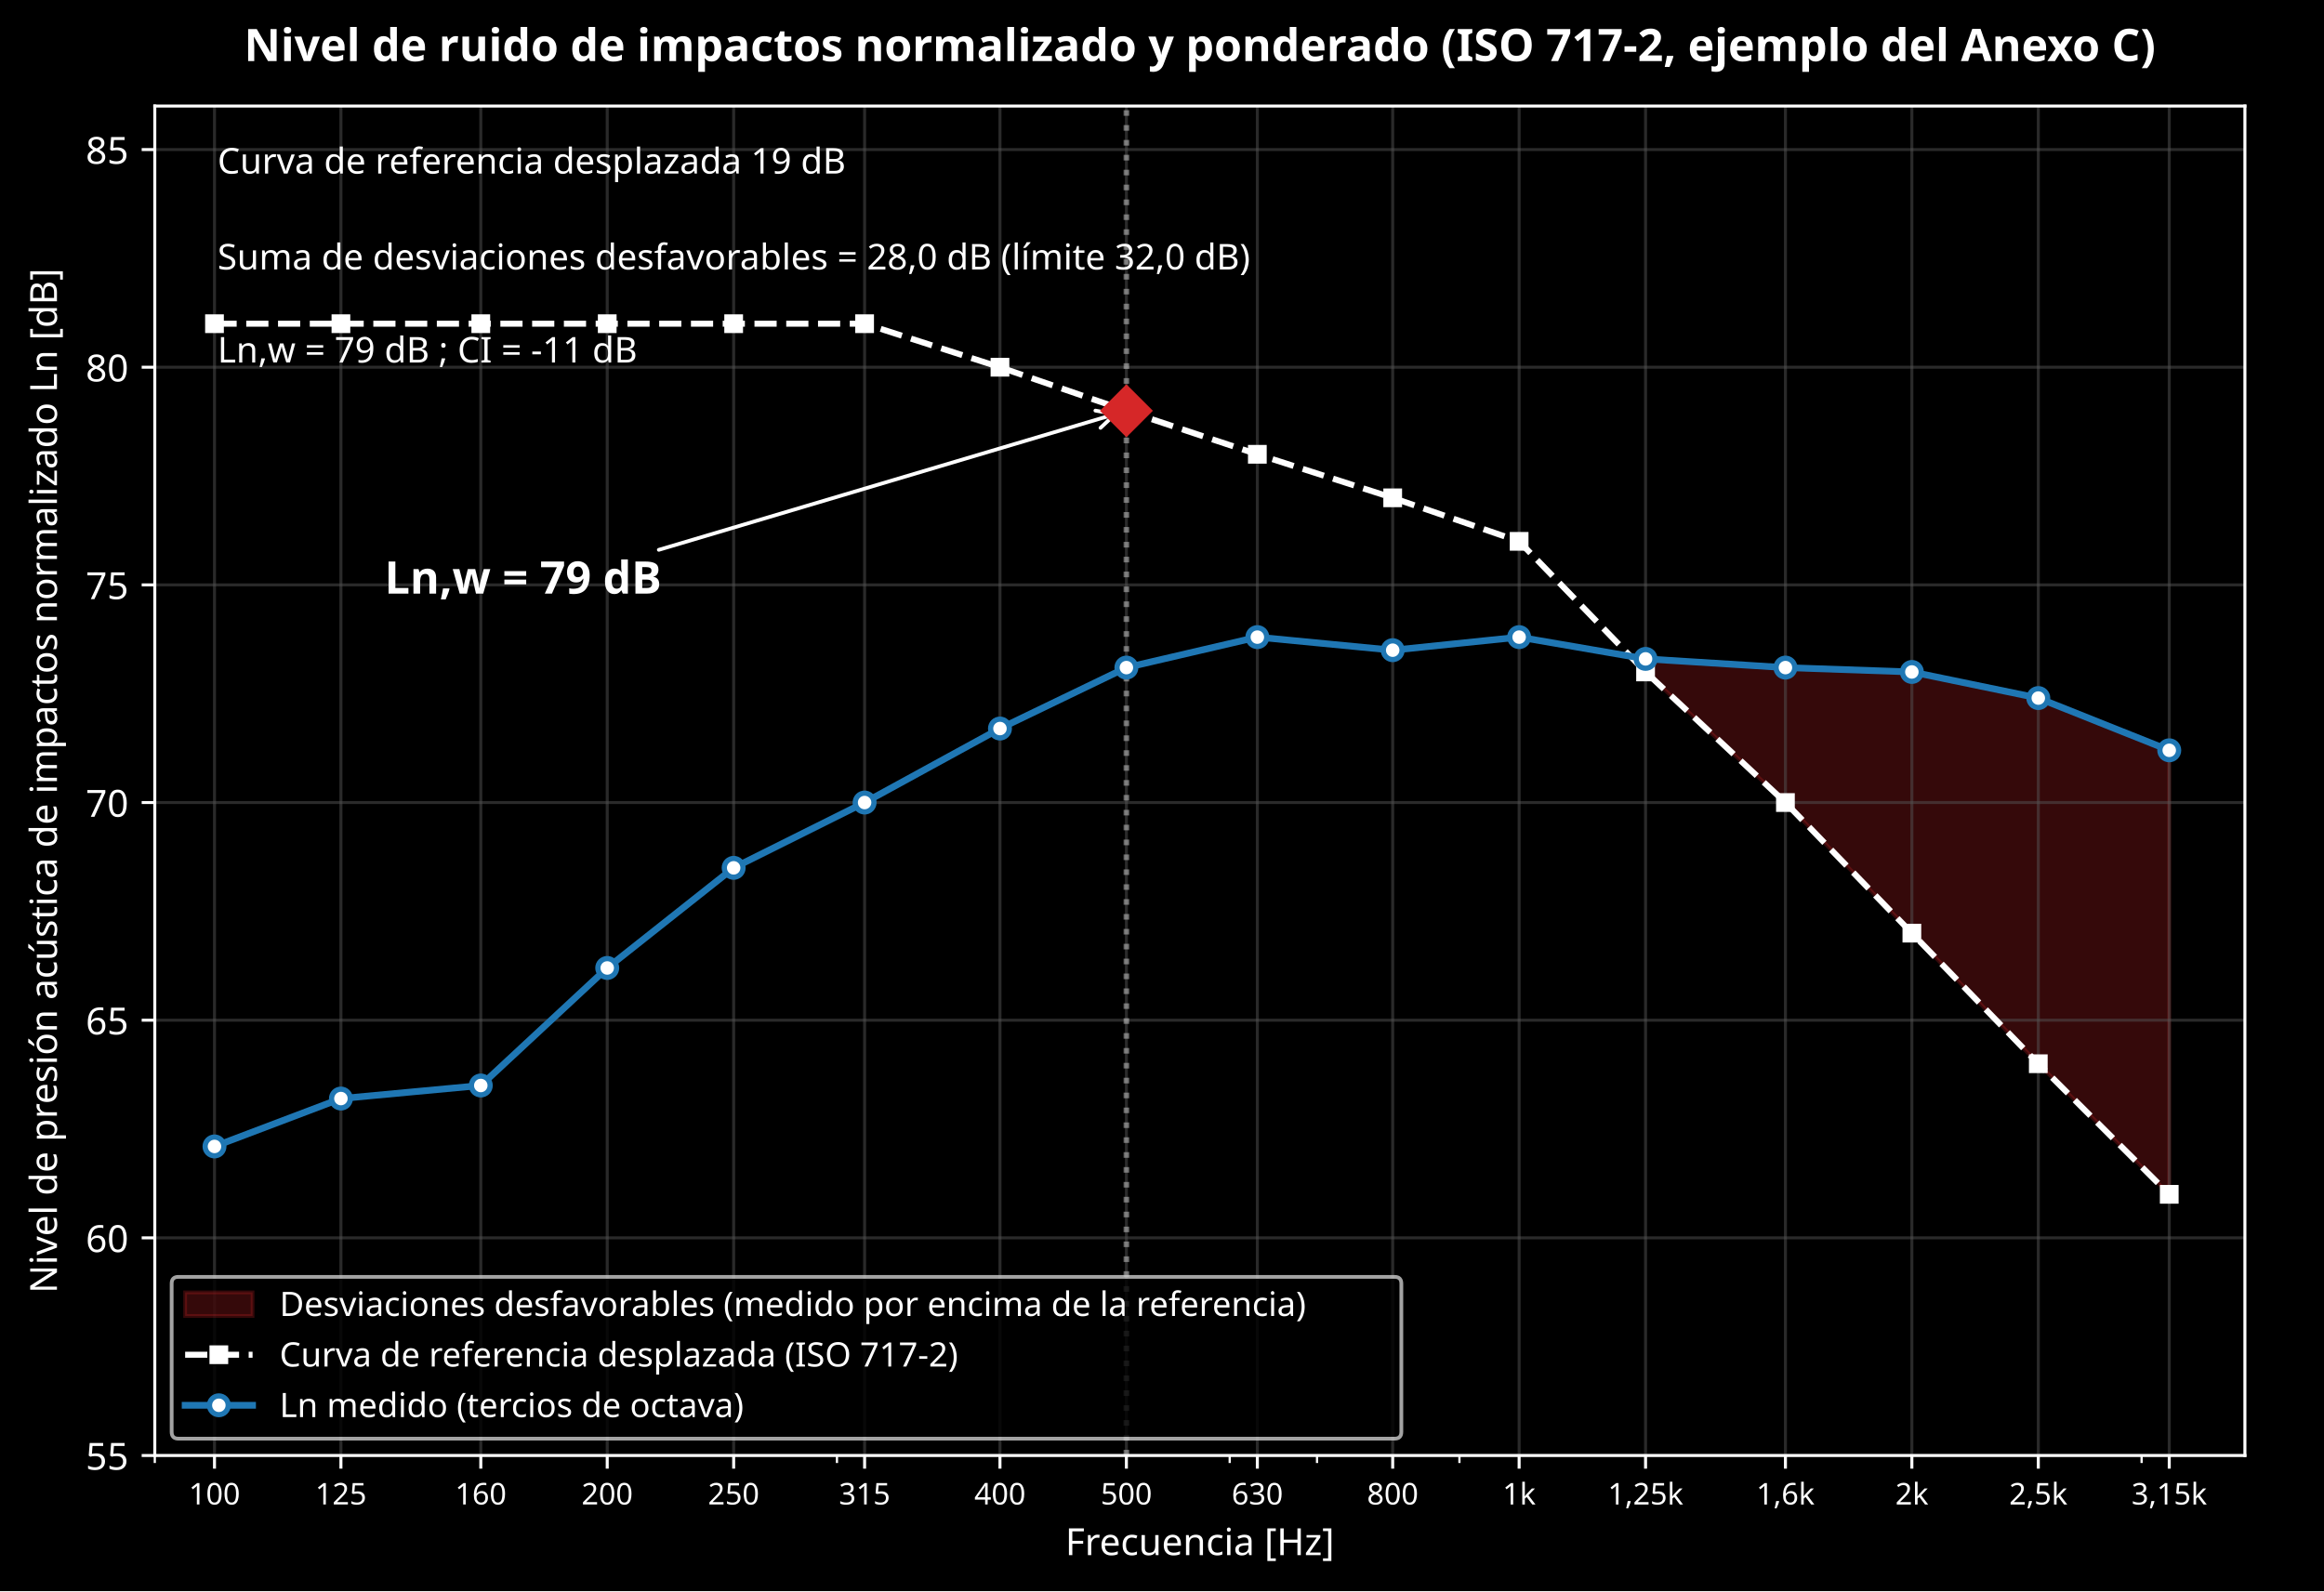
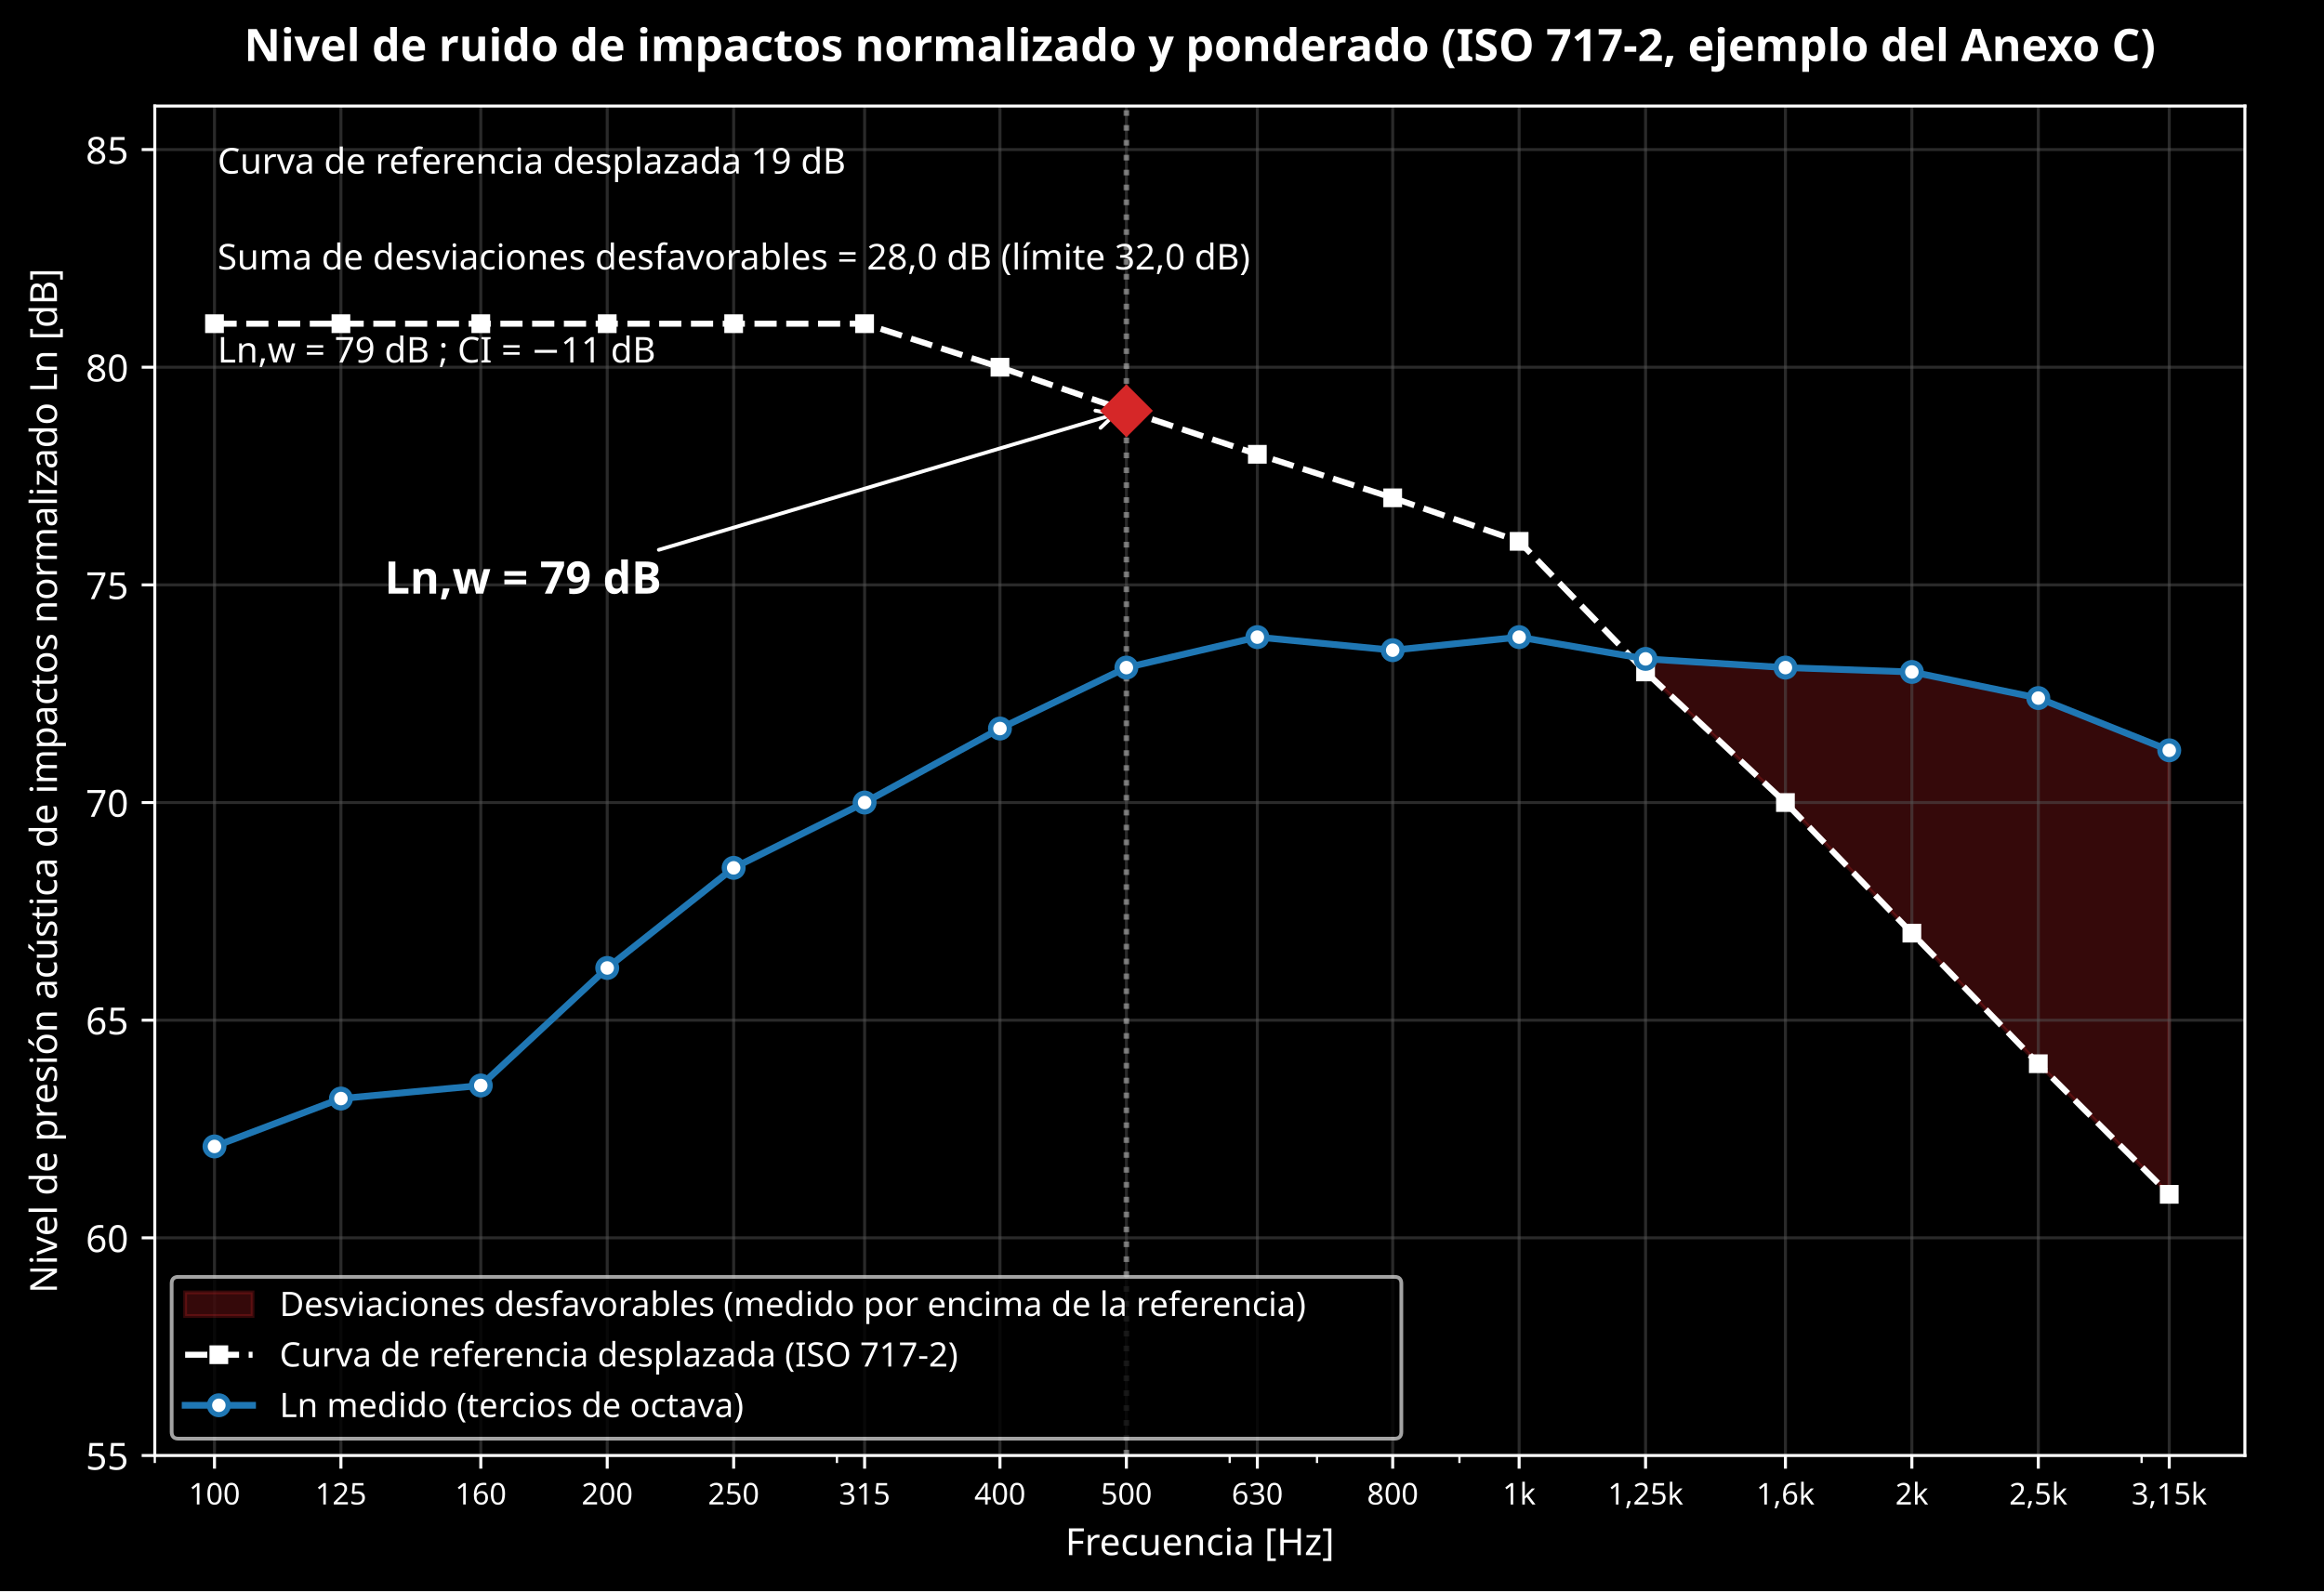
<svg xmlns="http://www.w3.org/2000/svg" xmlns:xlink="http://www.w3.org/1999/xlink" width="620.442pt" height="424.88pt" viewBox="0 0 620.442 424.88" version="1.1">
  <defs>
    <style type="text/css">*{stroke-linejoin: round; stroke-linecap: butt}</style>
  </defs>
  <g id="figure_1">
    <g id="patch_1">
      <path d="M 0 424.88  L 620.442 424.88  L 620.442 0  L 0 0  z " />
    </g>
    <g id="axes_1">
      <g id="patch_2">
        <path d="M 41.326 388.678  L 599.326 388.678  L 599.326 28.318  L 41.326 28.318  z " />
      </g>
      <g id="FillBetweenPolyCollection_1">
        <defs>
          <path id="mc6500e3a4c" d="M 435.644 -249.628  L 439.319 -245.443  L 476.66 -210.569  L 510.414 -175.696  L 544.168 -140.822  L 579.127 -105.949  L 579.127 -105.949  L 579.127 -224.519  L 544.168 -238.468  L 510.414 -245.443  L 476.66 -246.605  L 439.319 -248.93  z " style="stroke: #d62728; stroke-opacity: 0.25" />
        </defs>
        <g clip-path="url(#p4ca3869c32)">
          <use xlink:href="#mc6500e3a4c" x="0" y="424.88" style="fill: #d62728; fill-opacity: 0.25; stroke: #d62728; stroke-opacity: 0.25" />
        </g>
      </g>
      <g id="matplotlib.axis_1">
        <g id="xtick_1">
          <g id="line2d_1">
            <path d="M 57.263 388.678  L 57.263 28.318  " clip-path="url(#p4ca3869c32)" style="fill: none; stroke: #555555; stroke-opacity: 0.5; stroke-width: 0.8; stroke-linecap: square" />
          </g>
          <g id="line2d_2">
            <defs>
              <path id="m8d14ee1197" d="M 0 0  L 0 3.5  " style="stroke: #ffffff; stroke-width: 0.8" />
            </defs>
            <g>
              <use xlink:href="#m8d14ee1197" x="57.263" y="388.678" style="fill: #ffffff; stroke: #ffffff; stroke-width: 0.8" />
            </g>
          </g>
          <g id="text_1">
            <text style="font-size: 8px; font-family: sans-serif; text-anchor: middle; fill: #ffffff" x="57.263" y="401.756" transform="rotate(-0 57.26319 401.7563)">100</text>
          </g>
        </g>
        <g id="xtick_2">
          <g id="line2d_3">
            <path d="M 91.017 388.678  L 91.017 28.318  " clip-path="url(#p4ca3869c32)" style="fill: none; stroke: #555555; stroke-opacity: 0.5; stroke-width: 0.8; stroke-linecap: square" />
          </g>
          <g id="line2d_4">
            <g>
              <use xlink:href="#m8d14ee1197" x="91.017" y="388.678" style="fill: #ffffff; stroke: #ffffff; stroke-width: 0.8" />
            </g>
          </g>
          <g id="text_2">
            <text style="font-size: 8px; font-family: sans-serif; text-anchor: middle; fill: #ffffff" x="91.017" y="401.756" transform="rotate(-0 91.0171 401.7563)">125</text>
          </g>
        </g>
        <g id="xtick_3">
          <g id="line2d_5">
            <path d="M 128.358 388.678  L 128.358 28.318  " clip-path="url(#p4ca3869c32)" style="fill: none; stroke: #555555; stroke-opacity: 0.5; stroke-width: 0.8; stroke-linecap: square" />
          </g>
          <g id="line2d_6">
            <g>
              <use xlink:href="#m8d14ee1197" x="128.358" y="388.678" style="fill: #ffffff; stroke: #ffffff; stroke-width: 0.8" />
            </g>
          </g>
          <g id="text_3">
            <text style="font-size: 8px; font-family: sans-serif; text-anchor: middle; fill: #ffffff" x="128.358" y="401.756" transform="rotate(-0 128.3585 401.7563)">160</text>
          </g>
        </g>
        <g id="xtick_4">
          <g id="line2d_7">
            <path d="M 162.112 388.678  L 162.112 28.318  " clip-path="url(#p4ca3869c32)" style="fill: none; stroke: #555555; stroke-opacity: 0.5; stroke-width: 0.8; stroke-linecap: square" />
          </g>
          <g id="line2d_8">
            <g>
              <use xlink:href="#m8d14ee1197" x="162.112" y="388.678" style="fill: #ffffff; stroke: #ffffff; stroke-width: 0.8" />
            </g>
          </g>
          <g id="text_4">
            <text style="font-size: 8px; font-family: sans-serif; text-anchor: middle; fill: #ffffff" x="162.112" y="401.756" transform="rotate(-0 162.1124 401.7563)">200</text>
          </g>
        </g>
        <g id="xtick_5">
          <g id="line2d_9">
            <path d="M 195.866 388.678  L 195.866 28.318  " clip-path="url(#p4ca3869c32)" style="fill: none; stroke: #555555; stroke-opacity: 0.5; stroke-width: 0.8; stroke-linecap: square" />
          </g>
          <g id="line2d_10">
            <g>
              <use xlink:href="#m8d14ee1197" x="195.866" y="388.678" style="fill: #ffffff; stroke: #ffffff; stroke-width: 0.8" />
            </g>
          </g>
          <g id="text_5">
            <text style="font-size: 8px; font-family: sans-serif; text-anchor: middle; fill: #ffffff" x="195.866" y="401.756" transform="rotate(-0 195.8663 401.7563)">250</text>
          </g>
        </g>
        <g id="xtick_6">
          <g id="line2d_11">
            <path d="M 230.826 388.678  L 230.826 28.318  " clip-path="url(#p4ca3869c32)" style="fill: none; stroke: #555555; stroke-opacity: 0.5; stroke-width: 0.8; stroke-linecap: square" />
          </g>
          <g id="line2d_12">
            <g>
              <use xlink:href="#m8d14ee1197" x="230.826" y="388.678" style="fill: #ffffff; stroke: #ffffff; stroke-width: 0.8" />
            </g>
          </g>
          <g id="text_6">
            <text style="font-size: 8px; font-family: sans-serif; text-anchor: middle; fill: #ffffff" x="230.826" y="401.756" transform="rotate(-0 230.8255 401.7563)">315</text>
          </g>
        </g>
        <g id="xtick_7">
          <g id="line2d_13">
            <path d="M 266.962 388.678  L 266.962 28.318  " clip-path="url(#p4ca3869c32)" style="fill: none; stroke: #555555; stroke-opacity: 0.5; stroke-width: 0.8; stroke-linecap: square" />
          </g>
          <g id="line2d_14">
            <g>
              <use xlink:href="#m8d14ee1197" x="266.962" y="388.678" style="fill: #ffffff; stroke: #ffffff; stroke-width: 0.8" />
            </g>
          </g>
          <g id="text_7">
            <text style="font-size: 8px; font-family: sans-serif; text-anchor: middle; fill: #ffffff" x="266.962" y="401.756" transform="rotate(-0 266.9616 401.7563)">400</text>
          </g>
        </g>
        <g id="xtick_8">
          <g id="line2d_15">
            <path d="M 300.716 388.678  L 300.716 28.318  " clip-path="url(#p4ca3869c32)" style="fill: none; stroke: #555555; stroke-opacity: 0.5; stroke-width: 0.8; stroke-linecap: square" />
          </g>
          <g id="line2d_16">
            <g>
              <use xlink:href="#m8d14ee1197" x="300.716" y="388.678" style="fill: #ffffff; stroke: #ffffff; stroke-width: 0.8" />
            </g>
          </g>
          <g id="text_8">
            <text style="font-size: 8px; font-family: sans-serif; text-anchor: middle; fill: #ffffff" x="300.716" y="401.756" transform="rotate(-0 300.7155 401.7563)">500</text>
          </g>
        </g>
        <g id="xtick_9">
          <g id="line2d_17">
            <path d="M 335.675 388.678  L 335.675 28.318  " clip-path="url(#p4ca3869c32)" style="fill: none; stroke: #555555; stroke-opacity: 0.5; stroke-width: 0.8; stroke-linecap: square" />
          </g>
          <g id="line2d_18">
            <g>
              <use xlink:href="#m8d14ee1197" x="335.675" y="388.678" style="fill: #ffffff; stroke: #ffffff; stroke-width: 0.8" />
            </g>
          </g>
          <g id="text_9">
            <text style="font-size: 8px; font-family: sans-serif; text-anchor: middle; fill: #ffffff" x="335.675" y="401.756" transform="rotate(-0 335.6748 401.7563)">630</text>
          </g>
        </g>
        <g id="xtick_10">
          <g id="line2d_19">
            <path d="M 371.811 388.678  L 371.811 28.318  " clip-path="url(#p4ca3869c32)" style="fill: none; stroke: #555555; stroke-opacity: 0.5; stroke-width: 0.8; stroke-linecap: square" />
          </g>
          <g id="line2d_20">
            <g>
              <use xlink:href="#m8d14ee1197" x="371.811" y="388.678" style="fill: #ffffff; stroke: #ffffff; stroke-width: 0.8" />
            </g>
          </g>
          <g id="text_10">
            <text style="font-size: 8px; font-family: sans-serif; text-anchor: middle; fill: #ffffff" x="371.811" y="401.756" transform="rotate(-0 371.8108 401.7563)">800</text>
          </g>
        </g>
        <g id="xtick_11">
          <g id="line2d_21">
            <path d="M 405.565 388.678  L 405.565 28.318  " clip-path="url(#p4ca3869c32)" style="fill: none; stroke: #555555; stroke-opacity: 0.5; stroke-width: 0.8; stroke-linecap: square" />
          </g>
          <g id="line2d_22">
            <g>
              <use xlink:href="#m8d14ee1197" x="405.565" y="388.678" style="fill: #ffffff; stroke: #ffffff; stroke-width: 0.8" />
            </g>
          </g>
          <g id="text_11">
            <text style="font-size: 8px; font-family: sans-serif; text-anchor: middle; fill: #ffffff" x="405.565" y="401.757" transform="rotate(-0 405.5648 401.7569)">1k</text>
          </g>
        </g>
        <g id="xtick_12">
          <g id="line2d_23">
            <path d="M 439.319 388.678  L 439.319 28.318  " clip-path="url(#p4ca3869c32)" style="fill: none; stroke: #555555; stroke-opacity: 0.5; stroke-width: 0.8; stroke-linecap: square" />
          </g>
          <g id="line2d_24">
            <g>
              <use xlink:href="#m8d14ee1197" x="439.319" y="388.678" style="fill: #ffffff; stroke: #ffffff; stroke-width: 0.8" />
            </g>
          </g>
          <g id="text_12">
            <text style="font-size: 8px; font-family: sans-serif; text-anchor: middle; fill: #ffffff" x="439.319" y="401.757" transform="rotate(-0 439.3187 401.7569)">1,25k</text>
          </g>
        </g>
        <g id="xtick_13">
          <g id="line2d_25">
            <path d="M 476.66 388.678  L 476.66 28.318  " clip-path="url(#p4ca3869c32)" style="fill: none; stroke: #555555; stroke-opacity: 0.5; stroke-width: 0.8; stroke-linecap: square" />
          </g>
          <g id="line2d_26">
            <g>
              <use xlink:href="#m8d14ee1197" x="476.66" y="388.678" style="fill: #ffffff; stroke: #ffffff; stroke-width: 0.8" />
            </g>
          </g>
          <g id="text_13">
            <text style="font-size: 8px; font-family: sans-serif; text-anchor: middle; fill: #ffffff" x="476.66" y="401.757" transform="rotate(-0 476.6601 401.7569)">1,6k</text>
          </g>
        </g>
        <g id="xtick_14">
          <g id="line2d_27">
            <path d="M 510.414 388.678  L 510.414 28.318  " clip-path="url(#p4ca3869c32)" style="fill: none; stroke: #555555; stroke-opacity: 0.5; stroke-width: 0.8; stroke-linecap: square" />
          </g>
          <g id="line2d_28">
            <g>
              <use xlink:href="#m8d14ee1197" x="510.414" y="388.678" style="fill: #ffffff; stroke: #ffffff; stroke-width: 0.8" />
            </g>
          </g>
          <g id="text_14">
            <text style="font-size: 8px; font-family: sans-serif; text-anchor: middle; fill: #ffffff" x="510.414" y="401.757" transform="rotate(-0 510.414 401.7569)">2k</text>
          </g>
        </g>
        <g id="xtick_15">
          <g id="line2d_29">
            <path d="M 544.168 388.678  L 544.168 28.318  " clip-path="url(#p4ca3869c32)" style="fill: none; stroke: #555555; stroke-opacity: 0.5; stroke-width: 0.8; stroke-linecap: square" />
          </g>
          <g id="line2d_30">
            <g>
              <use xlink:href="#m8d14ee1197" x="544.168" y="388.678" style="fill: #ffffff; stroke: #ffffff; stroke-width: 0.8" />
            </g>
          </g>
          <g id="text_15">
            <text style="font-size: 8px; font-family: sans-serif; text-anchor: middle; fill: #ffffff" x="544.168" y="401.757" transform="rotate(-0 544.1679 401.7569)">2,5k</text>
          </g>
        </g>
        <g id="xtick_16">
          <g id="line2d_31">
            <path d="M 579.127 388.678  L 579.127 28.318  " clip-path="url(#p4ca3869c32)" style="fill: none; stroke: #555555; stroke-opacity: 0.5; stroke-width: 0.8; stroke-linecap: square" />
          </g>
          <g id="line2d_32">
            <g>
              <use xlink:href="#m8d14ee1197" x="579.127" y="388.678" style="fill: #ffffff; stroke: #ffffff; stroke-width: 0.8" />
            </g>
          </g>
          <g id="text_16">
            <text style="font-size: 8px; font-family: sans-serif; text-anchor: middle; fill: #ffffff" x="579.127" y="401.757" transform="rotate(-0 579.1271 401.7569)">3,15k</text>
          </g>
        </g>
        <g id="xtick_17">
          <g id="line2d_33">
            <defs>
              <path id="m1caa325441" d="M 0 0  L 0 2  " style="stroke: #ffffff; stroke-width: 0.6" />
            </defs>
            <g>
              <use xlink:href="#m1caa325441" x="41.326" y="388.678" style="fill: #ffffff; stroke: #ffffff; stroke-width: 0.6" />
            </g>
          </g>
        </g>
        <g id="xtick_18">
          <g id="line2d_34">
            <g>
              <use xlink:href="#m1caa325441" x="223.445" y="388.678" style="fill: #ffffff; stroke: #ffffff; stroke-width: 0.6" />
            </g>
          </g>
        </g>
        <g id="xtick_19">
          <g id="line2d_35">
            <g>
              <use xlink:href="#m1caa325441" x="328.294" y="388.678" style="fill: #ffffff; stroke: #ffffff; stroke-width: 0.6" />
            </g>
          </g>
        </g>
        <g id="xtick_20">
          <g id="line2d_36">
            <g>
              <use xlink:href="#m1caa325441" x="351.612" y="388.678" style="fill: #ffffff; stroke: #ffffff; stroke-width: 0.6" />
            </g>
          </g>
        </g>
        <g id="xtick_21">
          <g id="line2d_37">
            <g>
              <use xlink:href="#m1caa325441" x="389.627" y="388.678" style="fill: #ffffff; stroke: #ffffff; stroke-width: 0.6" />
            </g>
          </g>
        </g>
        <g id="xtick_22">
          <g id="line2d_38">
            <g>
              <use xlink:href="#m1caa325441" x="571.747" y="388.678" style="fill: #ffffff; stroke: #ffffff; stroke-width: 0.6" />
            </g>
          </g>
        </g>
        <g id="text_17">
          <text style="font-size: 10px; font-family: sans-serif; text-anchor: middle; fill: #ffffff" x="320.326" y="415.277" transform="rotate(-0 320.3258 415.2772)">Frecuencia [Hz]</text>
        </g>
      </g>
      <g id="matplotlib.axis_2">
        <g id="ytick_1">
          <g id="line2d_39">
            <path d="M 41.326 388.678  L 599.326 388.678  " clip-path="url(#p4ca3869c32)" style="fill: none; stroke: #555555; stroke-opacity: 0.5; stroke-width: 0.8; stroke-linecap: square" />
          </g>
          <g id="line2d_40">
            <defs>
              <path id="m5e07181663" d="M 0 0  L -3.5 0  " style="stroke: #ffffff; stroke-width: 0.8" />
            </defs>
            <g>
              <use xlink:href="#m5e07181663" x="41.326" y="388.678" style="fill: #ffffff; stroke: #ffffff; stroke-width: 0.8" />
            </g>
          </g>
          <g id="text_18">
            <text style="font-size: 10px; font-family: sans-serif; text-anchor: end; fill: #ffffff" x="34.326" y="392.477" transform="rotate(-0 34.32578 392.477)">55</text>
          </g>
        </g>
        <g id="ytick_2">
          <g id="line2d_41">
            <path d="M 41.326 330.556  L 599.326 330.556  " clip-path="url(#p4ca3869c32)" style="fill: none; stroke: #555555; stroke-opacity: 0.5; stroke-width: 0.8; stroke-linecap: square" />
          </g>
          <g id="line2d_42">
            <g>
              <use xlink:href="#m5e07181663" x="41.326" y="330.556" style="fill: #ffffff; stroke: #ffffff; stroke-width: 0.8" />
            </g>
          </g>
          <g id="text_19">
            <text style="font-size: 10px; font-family: sans-serif; text-anchor: end; fill: #ffffff" x="34.326" y="334.354" transform="rotate(-0 34.32578 334.3544)">60</text>
          </g>
        </g>
        <g id="ytick_3">
          <g id="line2d_43">
            <path d="M 41.326 272.433  L 599.326 272.433  " clip-path="url(#p4ca3869c32)" style="fill: none; stroke: #555555; stroke-opacity: 0.5; stroke-width: 0.8; stroke-linecap: square" />
          </g>
          <g id="line2d_44">
            <g>
              <use xlink:href="#m5e07181663" x="41.326" y="272.433" style="fill: #ffffff; stroke: #ffffff; stroke-width: 0.8" />
            </g>
          </g>
          <g id="text_20">
            <text style="font-size: 10px; font-family: sans-serif; text-anchor: end; fill: #ffffff" x="34.326" y="276.232" transform="rotate(-0 34.32578 276.2318)">65</text>
          </g>
        </g>
        <g id="ytick_4">
          <g id="line2d_45">
            <path d="M 41.326 214.31  L 599.326 214.31  " clip-path="url(#p4ca3869c32)" style="fill: none; stroke: #555555; stroke-opacity: 0.5; stroke-width: 0.8; stroke-linecap: square" />
          </g>
          <g id="line2d_46">
            <g>
              <use xlink:href="#m5e07181663" x="41.326" y="214.31" style="fill: #ffffff; stroke: #ffffff; stroke-width: 0.8" />
            </g>
          </g>
          <g id="text_21">
            <text style="font-size: 10px; font-family: sans-serif; text-anchor: end; fill: #ffffff" x="34.326" y="218.109" transform="rotate(-0 34.32578 218.1092)">70</text>
          </g>
        </g>
        <g id="ytick_5">
          <g id="line2d_47">
            <path d="M 41.326 156.188  L 599.326 156.188  " clip-path="url(#p4ca3869c32)" style="fill: none; stroke: #555555; stroke-opacity: 0.5; stroke-width: 0.8; stroke-linecap: square" />
          </g>
          <g id="line2d_48">
            <g>
              <use xlink:href="#m5e07181663" x="41.326" y="156.188" style="fill: #ffffff; stroke: #ffffff; stroke-width: 0.8" />
            </g>
          </g>
          <g id="text_22">
            <text style="font-size: 10px; font-family: sans-serif; text-anchor: end; fill: #ffffff" x="34.326" y="159.987" transform="rotate(-0 34.32578 159.9866)">75</text>
          </g>
        </g>
        <g id="ytick_6">
          <g id="line2d_49">
            <path d="M 41.326 98.065  L 599.326 98.065  " clip-path="url(#p4ca3869c32)" style="fill: none; stroke: #555555; stroke-opacity: 0.5; stroke-width: 0.8; stroke-linecap: square" />
          </g>
          <g id="line2d_50">
            <g>
              <use xlink:href="#m5e07181663" x="41.326" y="98.065" style="fill: #ffffff; stroke: #ffffff; stroke-width: 0.8" />
            </g>
          </g>
          <g id="text_23">
            <text style="font-size: 10px; font-family: sans-serif; text-anchor: end; fill: #ffffff" x="34.326" y="101.864" transform="rotate(-0 34.32578 101.8641)">80</text>
          </g>
        </g>
        <g id="ytick_7">
          <g id="line2d_51">
            <path d="M 41.326 39.943  L 599.326 39.943  " clip-path="url(#p4ca3869c32)" style="fill: none; stroke: #555555; stroke-opacity: 0.5; stroke-width: 0.8; stroke-linecap: square" />
          </g>
          <g id="line2d_52">
            <g>
              <use xlink:href="#m5e07181663" x="41.326" y="39.943" style="fill: #ffffff; stroke: #ffffff; stroke-width: 0.8" />
            </g>
          </g>
          <g id="text_24">
            <text style="font-size: 10px; font-family: sans-serif; text-anchor: end; fill: #ffffff" x="34.326" y="43.741" transform="rotate(-0 34.32578 43.74147)">85</text>
          </g>
        </g>
        <g id="text_25">
          <text style="font-size: 10px; font-family: sans-serif; text-anchor: middle; fill: #ffffff" x="15.198" y="208.498" transform="rotate(-90 15.19844 208.4981)">Nivel de presión acústica de impactos normalizado Ln [dB]</text>
        </g>
      </g>
      <g id="line2d_53">
        <path d="M 300.716 388.678  L 300.716 28.318  " clip-path="url(#p4ca3869c32)" style="fill: none; stroke-dasharray: 1.5,2.475; stroke-dashoffset: 0; stroke: #ffffff; stroke-opacity: 0.4; stroke-width: 1.5" />
      </g>
      <g id="patch_3">
        <path d="M 41.326 388.678  L 41.326 28.318  " style="fill: none; stroke: #ffffff; stroke-width: 0.8; stroke-linejoin: miter; stroke-linecap: square" />
      </g>
      <g id="patch_4">
        <path d="M 599.326 388.678  L 599.326 28.318  " style="fill: none; stroke: #ffffff; stroke-width: 0.8; stroke-linejoin: miter; stroke-linecap: square" />
      </g>
      <g id="patch_5">
        <path d="M 41.326 388.678  L 599.326 388.678  " style="fill: none; stroke: #ffffff; stroke-width: 0.8; stroke-linejoin: miter; stroke-linecap: square" />
      </g>
      <g id="patch_6">
        <path d="M 41.326 28.318  L 599.326 28.318  " style="fill: none; stroke: #ffffff; stroke-width: 0.8; stroke-linejoin: miter; stroke-linecap: square" />
      </g>
      <g id="line2d_54">
        <path d="M 57.263 86.441  L 91.017 86.441  L 128.358 86.441  L 162.112 86.441  L 195.866 86.441  L 230.826 86.441  L 266.962 98.065  L 300.716 109.69  L 335.675 121.314  L 371.811 132.939  L 405.565 144.563  L 439.319 179.437  L 476.66 214.31  L 510.414 249.184  L 544.168 284.057  L 579.127 318.931  " clip-path="url(#p4ca3869c32)" style="fill: none; stroke-dasharray: 5.92,2.56; stroke-dashoffset: 0; stroke: #ffffff; stroke-width: 1.6" />
        <defs>
          <path id="m407a707e6f" d="M -2 2  L 2 2  L 2 -2  L -2 -2  z " style="stroke: #ffffff; stroke-linejoin: miter" />
        </defs>
        <g clip-path="url(#p4ca3869c32)">
          <use xlink:href="#m407a707e6f" x="57.263" y="86.441" style="fill: #ffffff; stroke: #ffffff; stroke-linejoin: miter" />
          <use xlink:href="#m407a707e6f" x="91.017" y="86.441" style="fill: #ffffff; stroke: #ffffff; stroke-linejoin: miter" />
          <use xlink:href="#m407a707e6f" x="128.358" y="86.441" style="fill: #ffffff; stroke: #ffffff; stroke-linejoin: miter" />
          <use xlink:href="#m407a707e6f" x="162.112" y="86.441" style="fill: #ffffff; stroke: #ffffff; stroke-linejoin: miter" />
          <use xlink:href="#m407a707e6f" x="195.866" y="86.441" style="fill: #ffffff; stroke: #ffffff; stroke-linejoin: miter" />
          <use xlink:href="#m407a707e6f" x="230.826" y="86.441" style="fill: #ffffff; stroke: #ffffff; stroke-linejoin: miter" />
          <use xlink:href="#m407a707e6f" x="266.962" y="98.065" style="fill: #ffffff; stroke: #ffffff; stroke-linejoin: miter" />
          <use xlink:href="#m407a707e6f" x="300.716" y="109.69" style="fill: #ffffff; stroke: #ffffff; stroke-linejoin: miter" />
          <use xlink:href="#m407a707e6f" x="335.675" y="121.314" style="fill: #ffffff; stroke: #ffffff; stroke-linejoin: miter" />
          <use xlink:href="#m407a707e6f" x="371.811" y="132.939" style="fill: #ffffff; stroke: #ffffff; stroke-linejoin: miter" />
          <use xlink:href="#m407a707e6f" x="405.565" y="144.563" style="fill: #ffffff; stroke: #ffffff; stroke-linejoin: miter" />
          <use xlink:href="#m407a707e6f" x="439.319" y="179.437" style="fill: #ffffff; stroke: #ffffff; stroke-linejoin: miter" />
          <use xlink:href="#m407a707e6f" x="476.66" y="214.31" style="fill: #ffffff; stroke: #ffffff; stroke-linejoin: miter" />
          <use xlink:href="#m407a707e6f" x="510.414" y="249.184" style="fill: #ffffff; stroke: #ffffff; stroke-linejoin: miter" />
          <use xlink:href="#m407a707e6f" x="544.168" y="284.057" style="fill: #ffffff; stroke: #ffffff; stroke-linejoin: miter" />
          <use xlink:href="#m407a707e6f" x="579.127" y="318.931" style="fill: #ffffff; stroke: #ffffff; stroke-linejoin: miter" />
        </g>
      </g>
      <g id="patch_7">
        <path d="M 175.889 146.826  Q 237.344 128.543 297.728 110.579  " style="fill: none; stroke: #ffffff; stroke-linecap: round" />
        <path d="M 292.443 109.647  L 297.728 110.579  L 293.811 114.248  " style="fill: none; stroke: #ffffff; stroke-linecap: round" />
      </g>
      <g id="text_26">
        <text style="font-weight: 700; font-size: 12px; font-family: sans-serif; text-anchor: start; fill: #ffffff" x="102.659" y="158.513" transform="rotate(-0 102.6586 158.5127)">Ln,w = 79 dB</text>
      </g>
      <g id="text_27">
        <text style="font-size: 9.5px; font-family: sans-serif; text-anchor: start; fill: #ffffff" x="58.066" y="46.347" transform="rotate(-0 58.06578 46.34744)">Curva de referencia desplazada 19 dB</text>
      </g>
      <g id="text_28">
        <text style="font-size: 9.5px; font-family: sans-serif; text-anchor: start; fill: #ffffff" x="58.066" y="71.953" transform="rotate(-0 58.06578 71.95264)">Suma de desviaciones desfavorables = 28,0 dB  (límite 32,0 dB)</text>
      </g>
      <g id="text_29">
-         <text style="font-size: 9.5px; font-family: sans-serif; text-anchor: start; fill: #ffffff" x="58.066" y="96.798" transform="rotate(-0 58.06578 96.79784)">Ln,w = 79 dB ; CI = -11 dB</text>
+         <text style="font-size: 9.5px; font-family: sans-serif; text-anchor: start; fill: #ffffff" x="58.066" y="96.798" transform="rotate(-0 58.06578 96.79784)">Ln,w = 79 dB ; CI = −11 dB</text>
      </g>
      <g id="text_30">
        <text style="font-weight: 700; font-size: 12px; font-family: sans-serif; text-anchor: middle; fill: #ffffff" x="320.326" y="16.318" transform="rotate(-0 320.3258 16.31812)">Nivel de ruido de impactos normalizado y ponderado (ISO 717-2, ejemplo del Anexo C)</text>
      </g>
      <g id="line2d_55">
        <path d="M 57.263 306.144  L 91.017 293.357  L 128.358 289.87  L 162.112 258.484  L 195.866 231.747  L 230.826 214.31  L 266.962 194.549  L 300.716 178.274  L 335.675 170.137  L 371.811 173.625  L 405.565 170.137  L 439.319 175.949  L 476.66 178.274  L 510.414 179.437  L 544.168 186.412  L 579.127 200.361  " clip-path="url(#p4ca3869c32)" style="fill: none; stroke: #1f77b4; stroke-width: 1.8; stroke-linecap: square" />
        <defs>
          <path id="m25a7acf748" d="M 0 2.5  C 0.663 2.5 1.299 2.237 1.768 1.768  C 2.237 1.299 2.5 0.663 2.5 0  C 2.5 -0.663 2.237 -1.299 1.768 -1.768  C 1.299 -2.237 0.663 -2.5 0 -2.5  C -0.663 -2.5 -1.299 -2.237 -1.768 -1.768  C -2.237 -1.299 -2.5 -0.663 -2.5 0  C -2.5 0.663 -2.237 1.299 -1.768 1.768  C -1.299 2.237 -0.663 2.5 0 2.5  z " style="stroke: #1f77b4; stroke-width: 1.4" />
        </defs>
        <g clip-path="url(#p4ca3869c32)">
          <use xlink:href="#m25a7acf748" x="57.263" y="306.144" style="fill: #ffffff; stroke: #1f77b4; stroke-width: 1.4" />
          <use xlink:href="#m25a7acf748" x="91.017" y="293.357" style="fill: #ffffff; stroke: #1f77b4; stroke-width: 1.4" />
          <use xlink:href="#m25a7acf748" x="128.358" y="289.87" style="fill: #ffffff; stroke: #1f77b4; stroke-width: 1.4" />
          <use xlink:href="#m25a7acf748" x="162.112" y="258.484" style="fill: #ffffff; stroke: #1f77b4; stroke-width: 1.4" />
          <use xlink:href="#m25a7acf748" x="195.866" y="231.747" style="fill: #ffffff; stroke: #1f77b4; stroke-width: 1.4" />
          <use xlink:href="#m25a7acf748" x="230.826" y="214.31" style="fill: #ffffff; stroke: #1f77b4; stroke-width: 1.4" />
          <use xlink:href="#m25a7acf748" x="266.962" y="194.549" style="fill: #ffffff; stroke: #1f77b4; stroke-width: 1.4" />
          <use xlink:href="#m25a7acf748" x="300.716" y="178.274" style="fill: #ffffff; stroke: #1f77b4; stroke-width: 1.4" />
          <use xlink:href="#m25a7acf748" x="335.675" y="170.137" style="fill: #ffffff; stroke: #1f77b4; stroke-width: 1.4" />
          <use xlink:href="#m25a7acf748" x="371.811" y="173.625" style="fill: #ffffff; stroke: #1f77b4; stroke-width: 1.4" />
          <use xlink:href="#m25a7acf748" x="405.565" y="170.137" style="fill: #ffffff; stroke: #1f77b4; stroke-width: 1.4" />
          <use xlink:href="#m25a7acf748" x="439.319" y="175.949" style="fill: #ffffff; stroke: #1f77b4; stroke-width: 1.4" />
          <use xlink:href="#m25a7acf748" x="476.66" y="178.274" style="fill: #ffffff; stroke: #1f77b4; stroke-width: 1.4" />
          <use xlink:href="#m25a7acf748" x="510.414" y="179.437" style="fill: #ffffff; stroke: #1f77b4; stroke-width: 1.4" />
          <use xlink:href="#m25a7acf748" x="544.168" y="186.412" style="fill: #ffffff; stroke: #1f77b4; stroke-width: 1.4" />
          <use xlink:href="#m25a7acf748" x="579.127" y="200.361" style="fill: #ffffff; stroke: #1f77b4; stroke-width: 1.4" />
        </g>
      </g>
      <g id="legend_1">
        <g id="patch_8">
          <path d="M 47.626 384.178  L 372.319 384.178  Q 374.119 384.178 374.119 382.378  L 374.119 342.776  Q 374.119 340.976 372.319 340.976  L 47.626 340.976  Q 45.826 340.976 45.826 342.776  L 45.826 382.378  Q 45.826 384.178 47.626 384.178  z " style="opacity: 0.8; stroke: #cccccc; stroke-linejoin: miter" />
        </g>
        <g id="patch_9">
          <path d="M 49.426 351.415  L 67.426 351.415  L 67.426 345.115  L 49.426 345.115  z " style="fill: #d62728; fill-opacity: 0.25; stroke: #d62728; stroke-opacity: 0.25; stroke-linejoin: miter" />
        </g>
        <g id="text_31">
          <text style="font-size: 9px; font-family: sans-serif; text-anchor: start; fill: #ffffff" x="74.626" y="351.415" transform="rotate(-0 74.62578 351.4146)">Desviaciones desfavorables (medido por encima de la referencia)</text>
        </g>
        <g id="line2d_56">
          <path d="M 49.426 361.765  L 58.426 361.765  L 67.426 361.765  " style="fill: none; stroke-dasharray: 5.92,2.56; stroke-dashoffset: 0; stroke: #ffffff; stroke-width: 1.6" />
          <g>
            <use xlink:href="#m407a707e6f" x="58.426" y="361.765" style="fill: #ffffff; stroke: #ffffff; stroke-linejoin: miter" />
          </g>
        </g>
        <g id="text_32">
          <text style="font-size: 9px; font-family: sans-serif; text-anchor: start; fill: #ffffff" x="74.626" y="364.915" transform="rotate(-0 74.62578 364.9153)">Curva de referencia desplazada (ISO 717-2)</text>
        </g>
        <g id="line2d_57">
          <path d="M 49.426 375.266  L 58.426 375.266  L 67.426 375.266  " style="fill: none; stroke: #1f77b4; stroke-width: 1.8; stroke-linecap: square" />
          <g>
            <use xlink:href="#m25a7acf748" x="58.426" y="375.266" style="fill: #ffffff; stroke: #1f77b4; stroke-width: 1.4" />
          </g>
        </g>
        <g id="text_33">
          <text style="font-size: 9px; font-family: sans-serif; text-anchor: start; fill: #ffffff" x="74.626" y="378.416" transform="rotate(-0 74.62578 378.416)">Ln medido (tercios de octava)</text>
        </g>
      </g>
      <g id="line2d_58">
        <defs>
          <path id="mc046b62db4" d="M -0 6.364  L 6.364 0  L 0 -6.364  L -6.364 -0  z " style="stroke: #d62728; stroke-linejoin: miter" />
        </defs>
        <g clip-path="url(#p4ca3869c32)">
          <use xlink:href="#mc046b62db4" x="300.716" y="109.69" style="fill: #d62728; stroke: #d62728; stroke-linejoin: miter" />
        </g>
      </g>
    </g>
  </g>
  <defs>
    <clipPath id="p4ca3869c32">
      <rect x="41.326" y="28.318" width="558" height="360.36" />
    </clipPath>
  </defs>
</svg>
